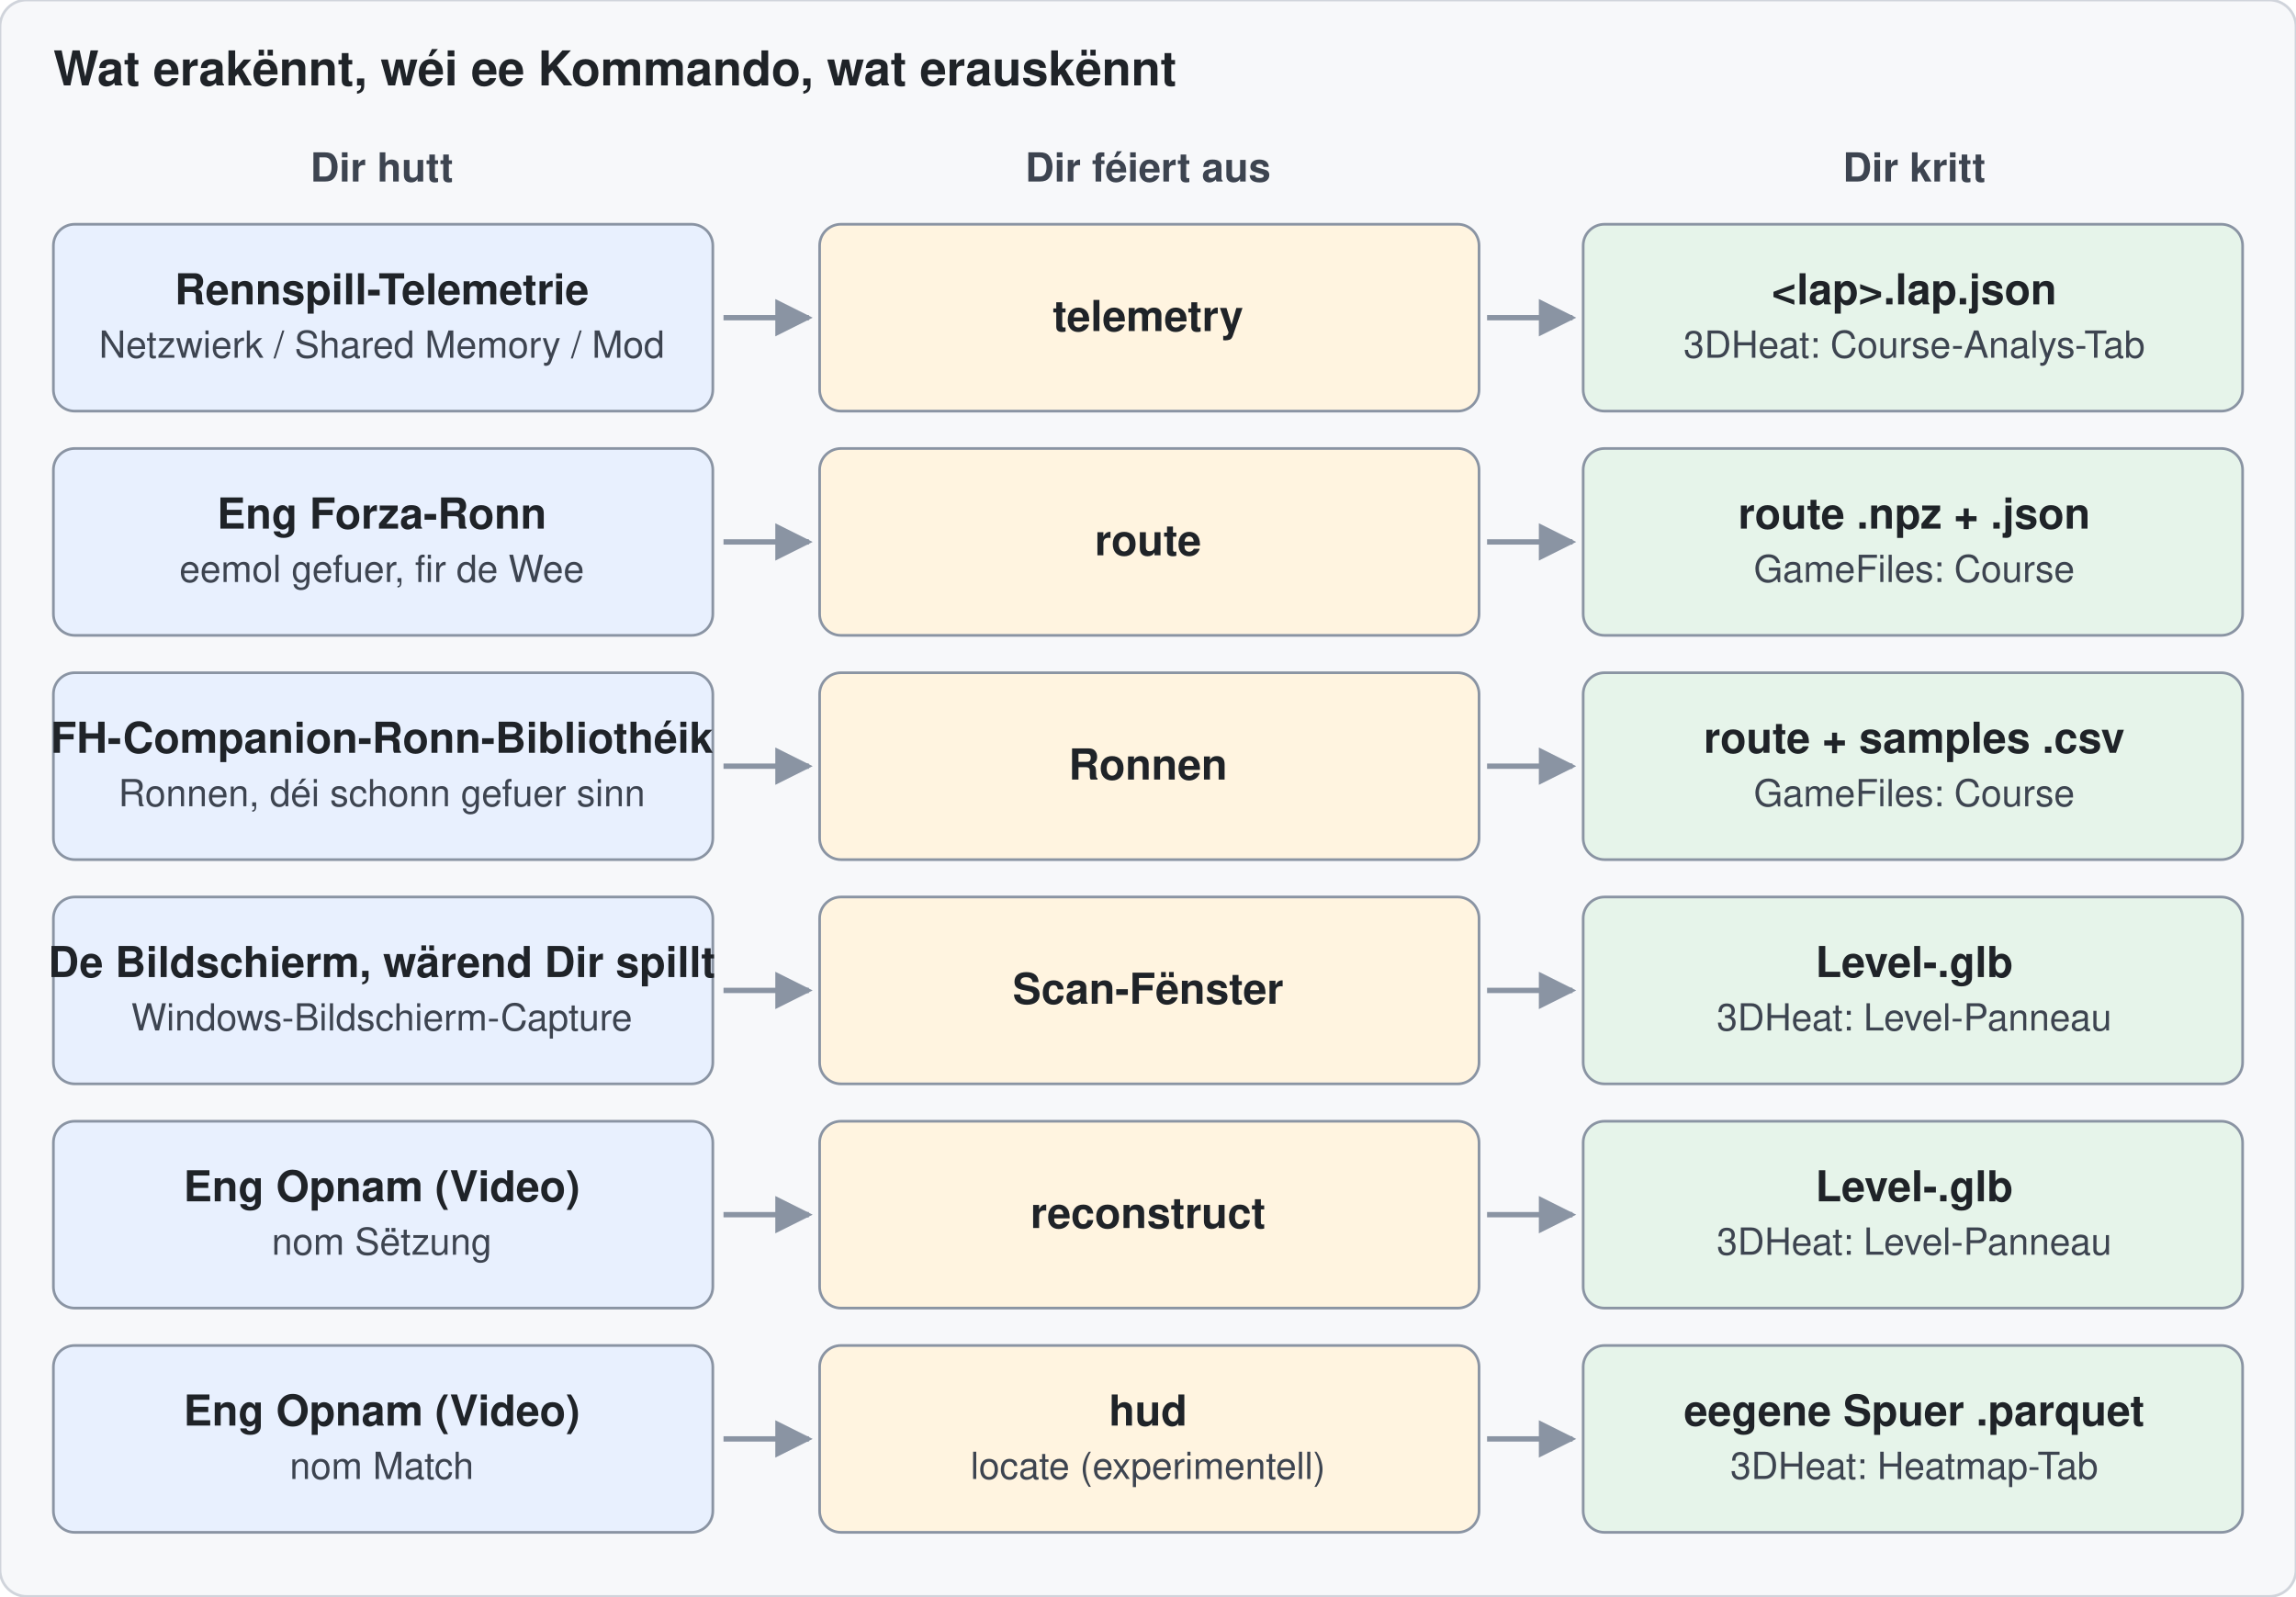
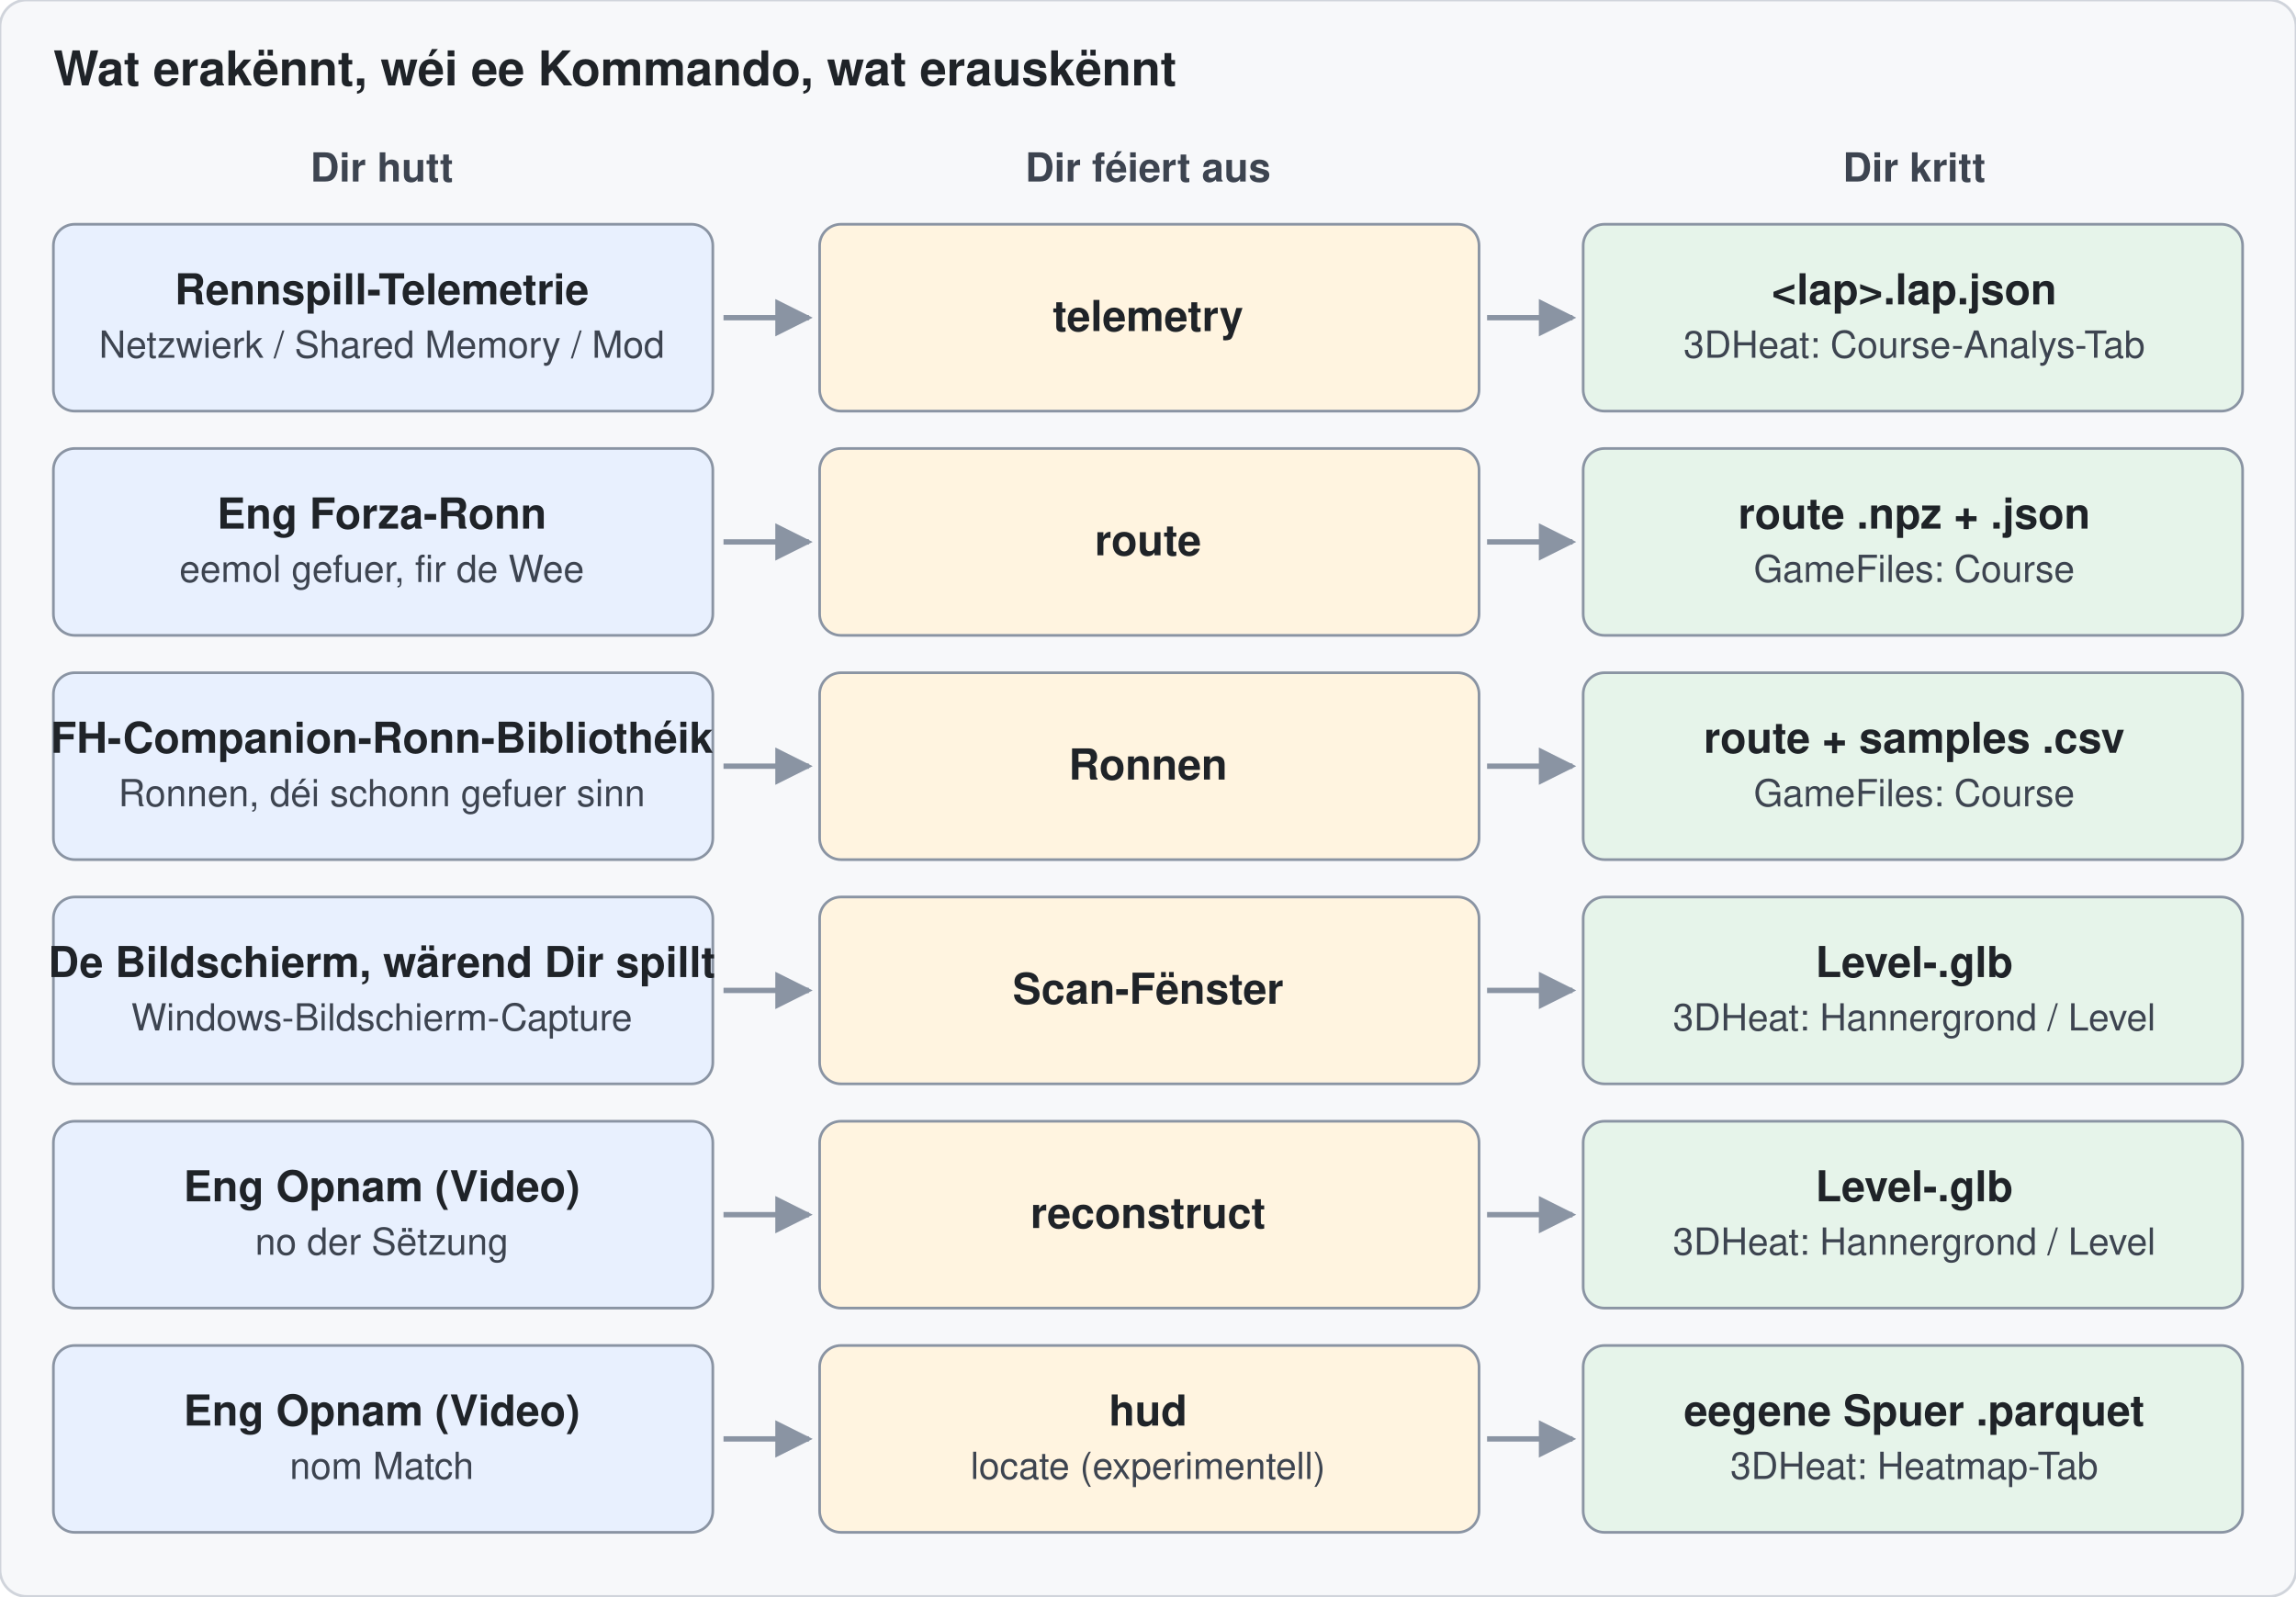
<svg xmlns="http://www.w3.org/2000/svg" width="860" height="598" viewBox="0 0 860 598" role="img" aria-label="What goes in, which command, what comes out">
  <rect width="860" height="598" rx="10" fill="#f7f8fa" stroke="#d0d4db" />
  <defs>
    <marker id="a" viewBox="0 0 10 10" refX="9" refY="5" markerWidth="7" markerHeight="7" orient="auto-start-reverse">
      <path d="M0,0 L10,5 L0,10 z" fill="#8a94a3" />
    </marker>
  </defs>
  <text x="20" y="32" font-family="Segoe UI,Helvetica,Arial,sans-serif" font-size="18" font-weight="600" fill="#1f2328" text-anchor="start">Wat erakënnt, wéi ee Kommando, wat erauskënnt</text>
  <text x="143" y="68" font-family="Segoe UI,Helvetica,Arial,sans-serif" font-size="15" font-weight="600" fill="#3d4450" text-anchor="middle">Dir hutt</text>
  <text x="430" y="68" font-family="Segoe UI,Helvetica,Arial,sans-serif" font-size="15" font-weight="600" fill="#3d4450" text-anchor="middle">Dir féiert aus</text>
  <text x="717" y="68" font-family="Segoe UI,Helvetica,Arial,sans-serif" font-size="15" font-weight="600" fill="#3d4450" text-anchor="middle">Dir kritt</text>
  <rect x="20" y="84" width="247" height="70" rx="8" fill="#e8f0fe" stroke="#8a94a3" />
  <text x="143" y="114" font-family="Segoe UI,Helvetica,Arial,sans-serif" font-size="16" font-weight="600" fill="#1f2328" text-anchor="middle">Rennspill-Telemetrie</text>
  <text x="143" y="134" font-family="Segoe UI,Helvetica,Arial,sans-serif" font-size="14" font-weight="400" fill="#3d4450" text-anchor="middle">Netzwierk / Shared Memory / Mod</text>
  <rect x="307" y="84" width="247" height="70" rx="8" fill="#fff4e0" stroke="#8a94a3" />
  <text x="430" y="124" font-family="Segoe UI,Helvetica,Arial,sans-serif" font-size="16" font-weight="600" fill="#1f2328" text-anchor="middle">telemetry</text>
  <line x1="271" y1="119.0" x2="303" y2="119.0" stroke="#8a94a3" stroke-width="2" marker-end="url(#a)" />
  <rect x="593" y="84" width="247" height="70" rx="8" fill="#e6f4ea" stroke="#8a94a3" />
  <text x="717" y="114" font-family="Segoe UI,Helvetica,Arial,sans-serif" font-size="16" font-weight="600" fill="#1f2328" text-anchor="middle">&lt;lap&gt;.lap.json</text>
  <text x="717" y="134" font-family="Segoe UI,Helvetica,Arial,sans-serif" font-size="14" font-weight="400" fill="#3d4450" text-anchor="middle">3DHeat: Course-Analys-Tab</text>
  <line x1="557" y1="119.0" x2="589" y2="119.0" stroke="#8a94a3" stroke-width="2" marker-end="url(#a)" />
  <rect x="20" y="168" width="247" height="70" rx="8" fill="#e8f0fe" stroke="#8a94a3" />
  <text x="143" y="198" font-family="Segoe UI,Helvetica,Arial,sans-serif" font-size="16" font-weight="600" fill="#1f2328" text-anchor="middle">Eng Forza-Ronn</text>
  <text x="143" y="218" font-family="Segoe UI,Helvetica,Arial,sans-serif" font-size="14" font-weight="400" fill="#3d4450" text-anchor="middle">eemol gefuer, fir de Wee</text>
  <rect x="307" y="168" width="247" height="70" rx="8" fill="#fff4e0" stroke="#8a94a3" />
  <text x="430" y="208" font-family="Segoe UI,Helvetica,Arial,sans-serif" font-size="16" font-weight="600" fill="#1f2328" text-anchor="middle">route</text>
  <line x1="271" y1="203.0" x2="303" y2="203.0" stroke="#8a94a3" stroke-width="2" marker-end="url(#a)" />
  <rect x="593" y="168" width="247" height="70" rx="8" fill="#e6f4ea" stroke="#8a94a3" />
  <text x="717" y="198" font-family="Segoe UI,Helvetica,Arial,sans-serif" font-size="16" font-weight="600" fill="#1f2328" text-anchor="middle">route .npz + .json</text>
  <text x="717" y="218" font-family="Segoe UI,Helvetica,Arial,sans-serif" font-size="14" font-weight="400" fill="#3d4450" text-anchor="middle">GameFiles: Course</text>
  <line x1="557" y1="203.0" x2="589" y2="203.0" stroke="#8a94a3" stroke-width="2" marker-end="url(#a)" />
  <rect x="20" y="252" width="247" height="70" rx="8" fill="#e8f0fe" stroke="#8a94a3" />
  <text x="143" y="282" font-family="Segoe UI,Helvetica,Arial,sans-serif" font-size="16" font-weight="600" fill="#1f2328" text-anchor="middle">FH-Companion-Ronn-Bibliothéik</text>
  <text x="143" y="302" font-family="Segoe UI,Helvetica,Arial,sans-serif" font-size="14" font-weight="400" fill="#3d4450" text-anchor="middle">Ronnen, déi schonn gefuer sinn</text>
  <rect x="307" y="252" width="247" height="70" rx="8" fill="#fff4e0" stroke="#8a94a3" />
  <text x="430" y="292" font-family="Segoe UI,Helvetica,Arial,sans-serif" font-size="16" font-weight="600" fill="#1f2328" text-anchor="middle">Ronnen</text>
  <line x1="271" y1="287.0" x2="303" y2="287.0" stroke="#8a94a3" stroke-width="2" marker-end="url(#a)" />
  <rect x="593" y="252" width="247" height="70" rx="8" fill="#e6f4ea" stroke="#8a94a3" />
  <text x="717" y="282" font-family="Segoe UI,Helvetica,Arial,sans-serif" font-size="16" font-weight="600" fill="#1f2328" text-anchor="middle">route + samples .csv</text>
  <text x="717" y="302" font-family="Segoe UI,Helvetica,Arial,sans-serif" font-size="14" font-weight="400" fill="#3d4450" text-anchor="middle">GameFiles: Course</text>
  <line x1="557" y1="287.0" x2="589" y2="287.0" stroke="#8a94a3" stroke-width="2" marker-end="url(#a)" />
  <rect x="20" y="336" width="247" height="70" rx="8" fill="#e8f0fe" stroke="#8a94a3" />
  <text x="143" y="366" font-family="Segoe UI,Helvetica,Arial,sans-serif" font-size="16" font-weight="600" fill="#1f2328" text-anchor="middle">De Bildschierm, wärend Dir spillt</text>
  <text x="143" y="386" font-family="Segoe UI,Helvetica,Arial,sans-serif" font-size="14" font-weight="400" fill="#3d4450" text-anchor="middle">Windows-Bildschierm-Capture</text>
  <rect x="307" y="336" width="247" height="70" rx="8" fill="#fff4e0" stroke="#8a94a3" />
  <text x="430" y="376" font-family="Segoe UI,Helvetica,Arial,sans-serif" font-size="16" font-weight="600" fill="#1f2328" text-anchor="middle">Scan-Fënster</text>
  <line x1="271" y1="371.0" x2="303" y2="371.0" stroke="#8a94a3" stroke-width="2" marker-end="url(#a)" />
  <rect x="593" y="336" width="247" height="70" rx="8" fill="#e6f4ea" stroke="#8a94a3" />
  <text x="717" y="366" font-family="Segoe UI,Helvetica,Arial,sans-serif" font-size="16" font-weight="600" fill="#1f2328" text-anchor="middle">Level-.glb</text>
-   <text x="717" y="386" font-family="Segoe UI,Helvetica,Arial,sans-serif" font-size="14" font-weight="400" fill="#3d4450" text-anchor="middle">3DHeat: Level-Panneau</text>
+   <text x="717" y="386" font-family="Segoe UI,Helvetica,Arial,sans-serif" font-size="14" font-weight="400" fill="#3d4450" text-anchor="middle">3DHeat: Hannergrond / Level</text>
  <line x1="557" y1="371.0" x2="589" y2="371.0" stroke="#8a94a3" stroke-width="2" marker-end="url(#a)" />
  <rect x="20" y="420" width="247" height="70" rx="8" fill="#e8f0fe" stroke="#8a94a3" />
  <text x="143" y="450" font-family="Segoe UI,Helvetica,Arial,sans-serif" font-size="16" font-weight="600" fill="#1f2328" text-anchor="middle">Eng Opnam (Video)</text>
-   <text x="143" y="470" font-family="Segoe UI,Helvetica,Arial,sans-serif" font-size="14" font-weight="400" fill="#3d4450" text-anchor="middle">nom Sëtzung</text>
+   <text x="143" y="470" font-family="Segoe UI,Helvetica,Arial,sans-serif" font-size="14" font-weight="400" fill="#3d4450" text-anchor="middle">no der Sëtzung</text>
  <rect x="307" y="420" width="247" height="70" rx="8" fill="#fff4e0" stroke="#8a94a3" />
  <text x="430" y="460" font-family="Segoe UI,Helvetica,Arial,sans-serif" font-size="16" font-weight="600" fill="#1f2328" text-anchor="middle">reconstruct</text>
  <line x1="271" y1="455.0" x2="303" y2="455.0" stroke="#8a94a3" stroke-width="2" marker-end="url(#a)" />
  <rect x="593" y="420" width="247" height="70" rx="8" fill="#e6f4ea" stroke="#8a94a3" />
  <text x="717" y="450" font-family="Segoe UI,Helvetica,Arial,sans-serif" font-size="16" font-weight="600" fill="#1f2328" text-anchor="middle">Level-.glb</text>
-   <text x="717" y="470" font-family="Segoe UI,Helvetica,Arial,sans-serif" font-size="14" font-weight="400" fill="#3d4450" text-anchor="middle">3DHeat: Level-Panneau</text>
+   <text x="717" y="470" font-family="Segoe UI,Helvetica,Arial,sans-serif" font-size="14" font-weight="400" fill="#3d4450" text-anchor="middle">3DHeat: Hannergrond / Level</text>
  <line x1="557" y1="455.0" x2="589" y2="455.0" stroke="#8a94a3" stroke-width="2" marker-end="url(#a)" />
  <rect x="20" y="504" width="247" height="70" rx="8" fill="#e8f0fe" stroke="#8a94a3" />
  <text x="143" y="534" font-family="Segoe UI,Helvetica,Arial,sans-serif" font-size="16" font-weight="600" fill="#1f2328" text-anchor="middle">Eng Opnam (Video)</text>
  <text x="143" y="554" font-family="Segoe UI,Helvetica,Arial,sans-serif" font-size="14" font-weight="400" fill="#3d4450" text-anchor="middle">nom Match</text>
  <rect x="307" y="504" width="247" height="70" rx="8" fill="#fff4e0" stroke="#8a94a3" />
  <text x="430" y="534" font-family="Segoe UI,Helvetica,Arial,sans-serif" font-size="16" font-weight="600" fill="#1f2328" text-anchor="middle">hud</text>
  <text x="430" y="554" font-family="Segoe UI,Helvetica,Arial,sans-serif" font-size="14" font-weight="400" fill="#3d4450" text-anchor="middle">locate (experimentell)</text>
  <line x1="271" y1="539.0" x2="303" y2="539.0" stroke="#8a94a3" stroke-width="2" marker-end="url(#a)" />
  <rect x="593" y="504" width="247" height="70" rx="8" fill="#e6f4ea" stroke="#8a94a3" />
  <text x="717" y="534" font-family="Segoe UI,Helvetica,Arial,sans-serif" font-size="16" font-weight="600" fill="#1f2328" text-anchor="middle">eegene Spuer .parquet</text>
  <text x="717" y="554" font-family="Segoe UI,Helvetica,Arial,sans-serif" font-size="14" font-weight="400" fill="#3d4450" text-anchor="middle">3DHeat: Heatmap-Tab</text>
  <line x1="557" y1="539.0" x2="589" y2="539.0" stroke="#8a94a3" stroke-width="2" marker-end="url(#a)" />
</svg>
